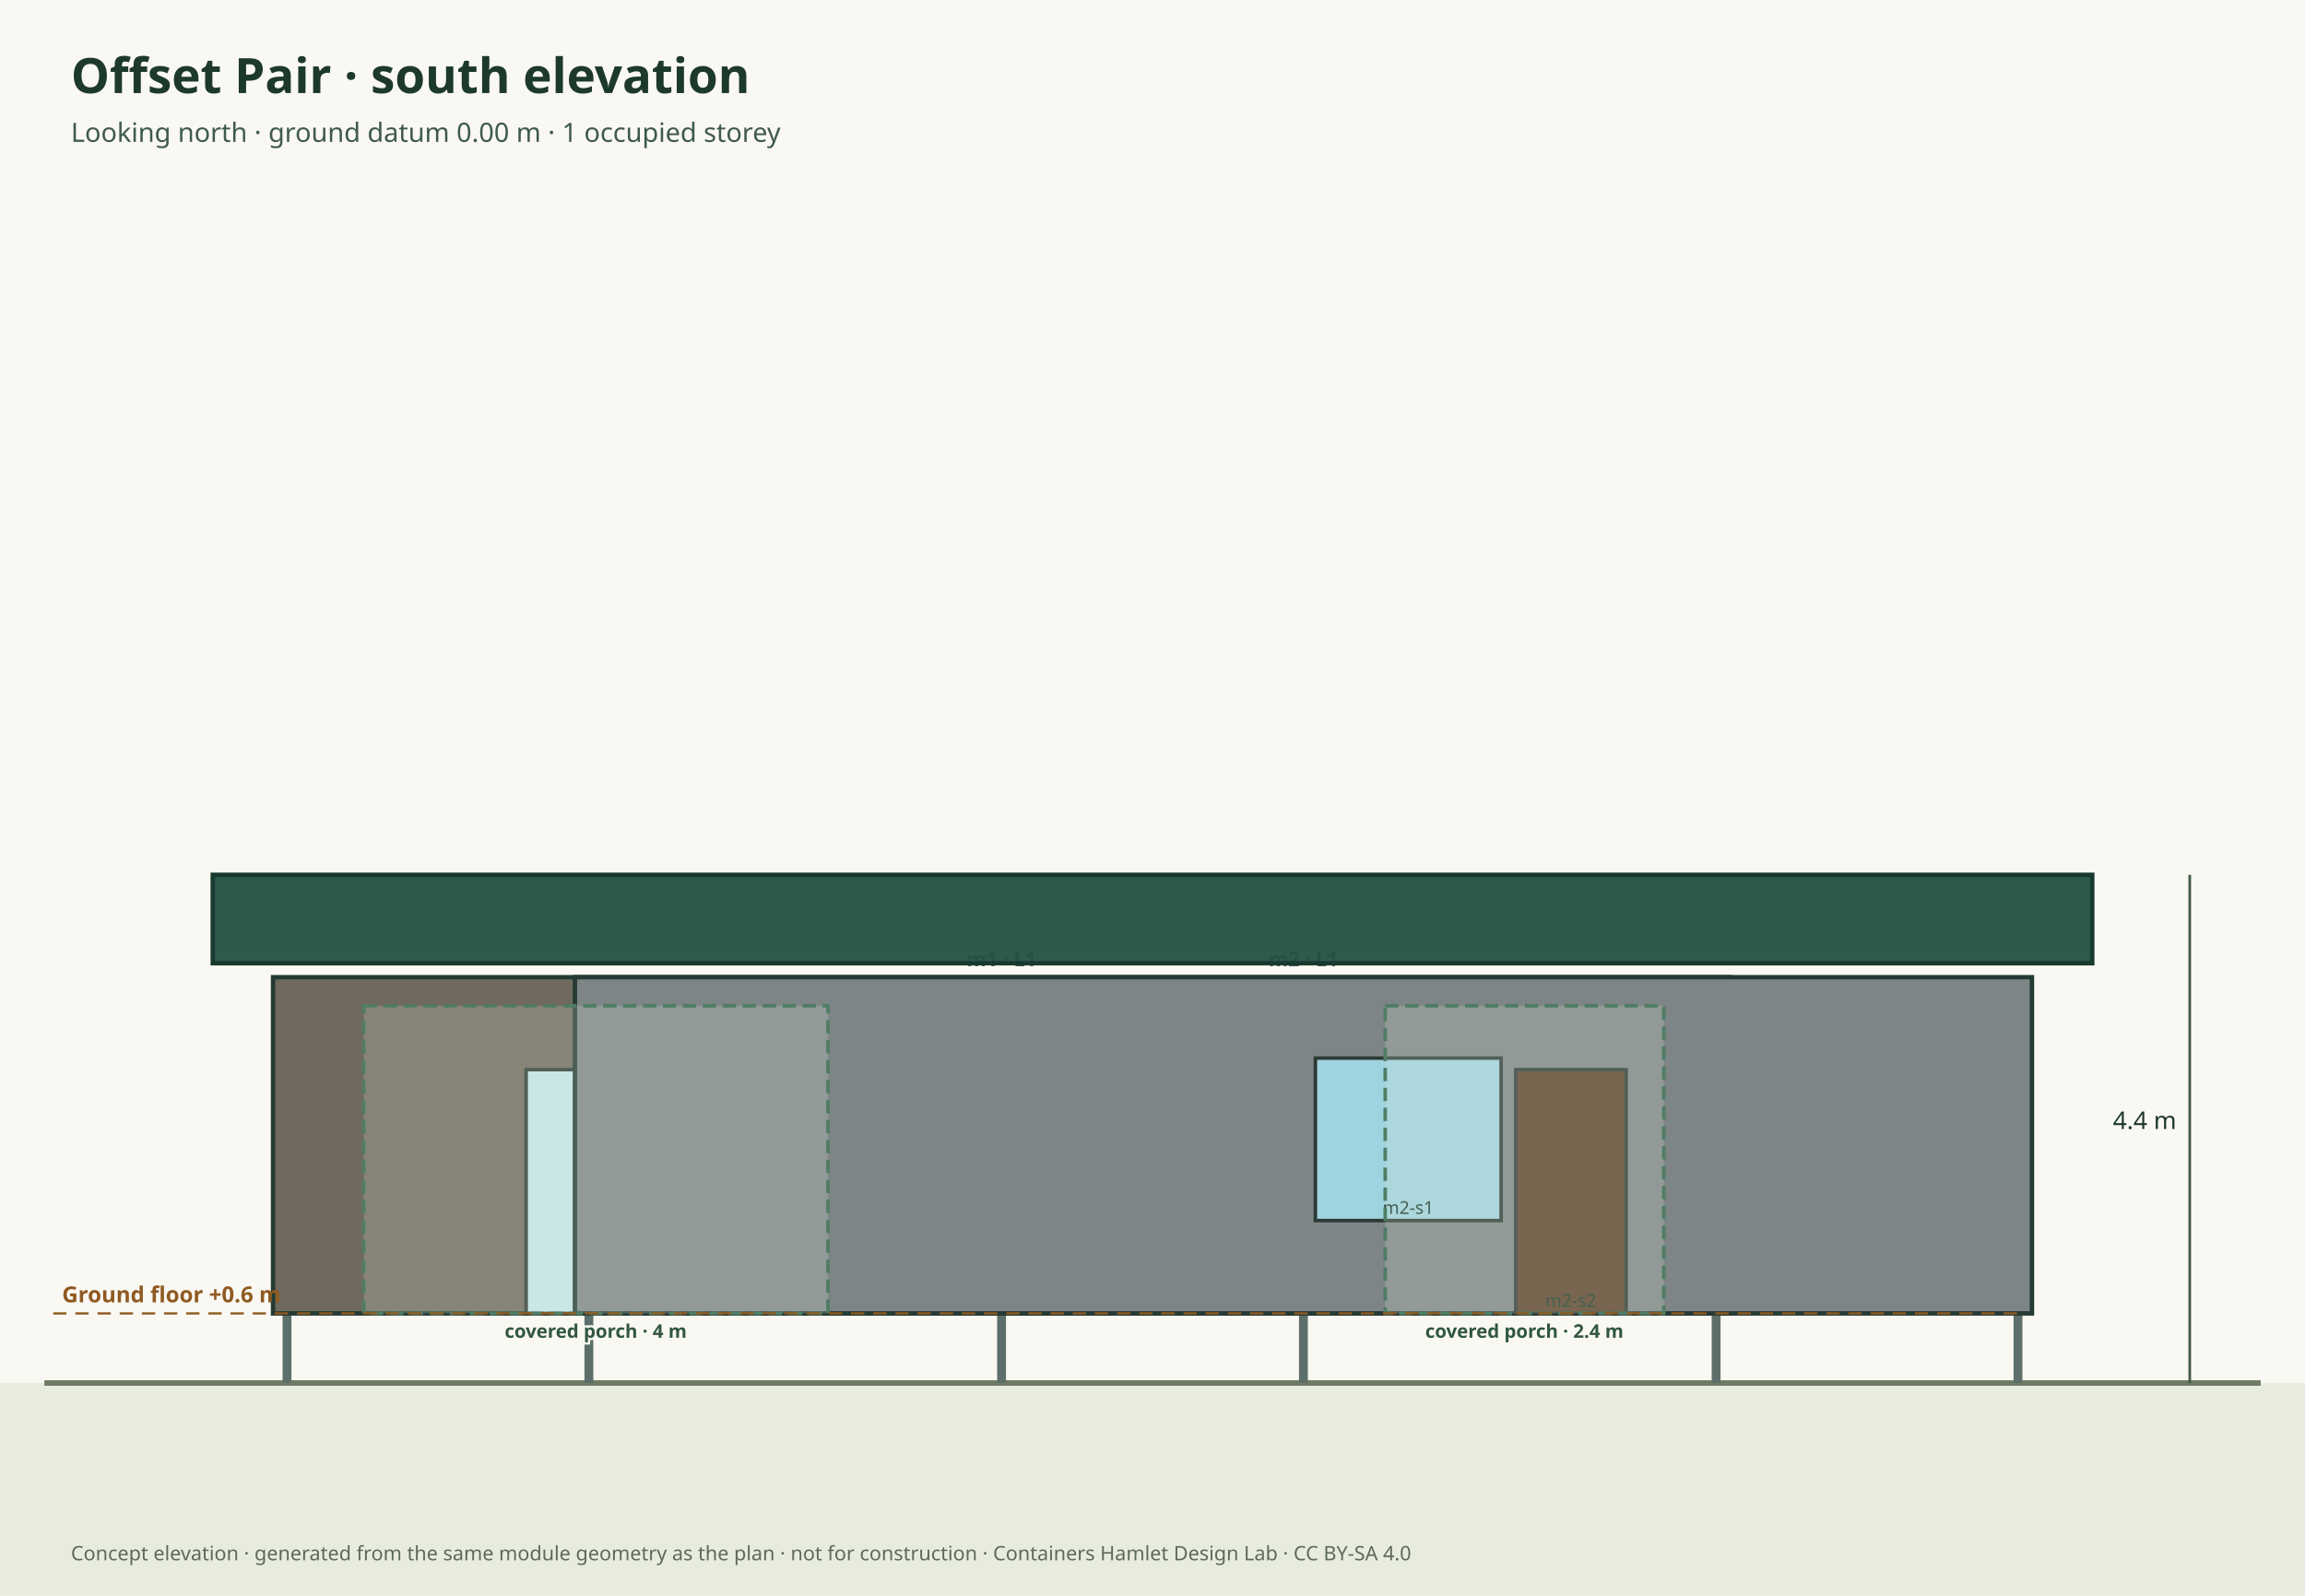
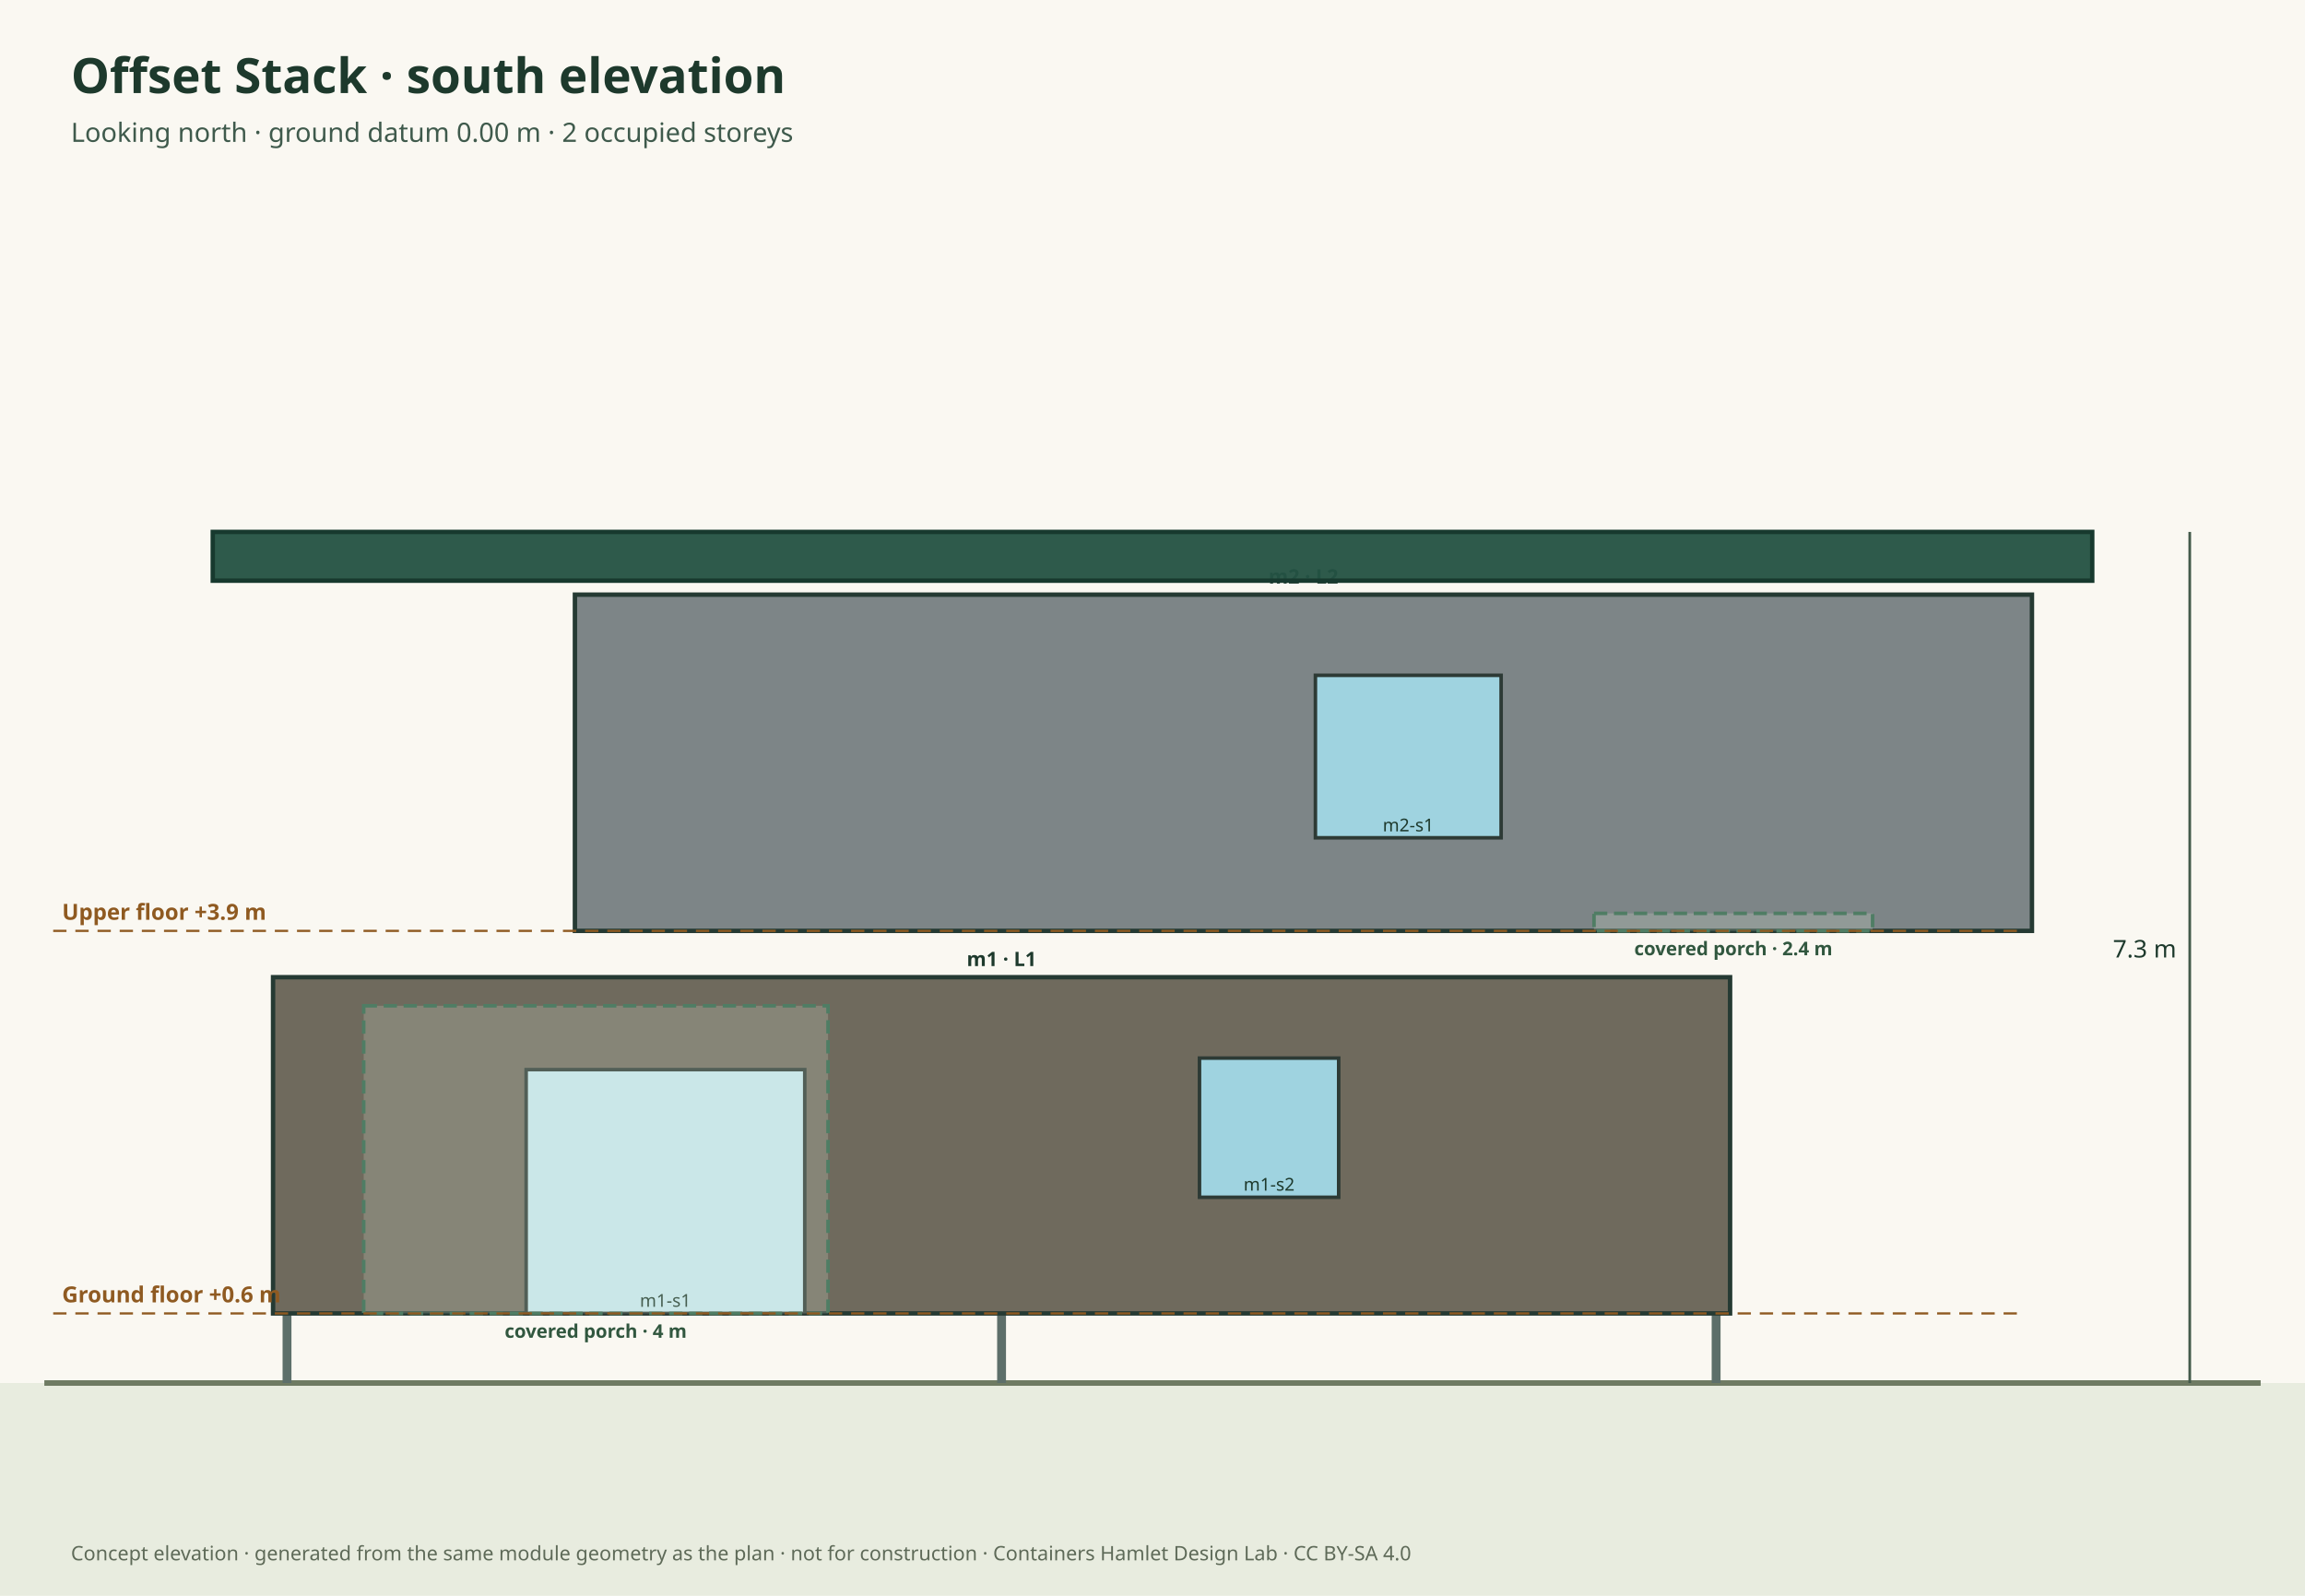
<svg xmlns="http://www.w3.org/2000/svg" viewBox="0 0 1040 720" role="img" aria-labelledby="concept-hamlet-offset-stack-elevation-south-t concept-hamlet-offset-stack-elevation-south-d">
  <rect width="1040" height="720" fill="#faf8f2" />
-   <text x="32" y="42" font-family="system-ui, sans-serif" font-size="22" font-weight="800" fill="#1d392c">Offset Pair · south elevation</text>
-   <text x="32" y="64" font-family="system-ui, sans-serif" font-size="12" fill="#3f5a4c">Looking north · ground datum 0.00 m · 1 occupied storey</text>
+   <text x="32" y="42" font-family="system-ui, sans-serif" font-size="22" font-weight="800" fill="#1d392c">Offset Stack · south elevation</text>
+   <text x="32" y="64" font-family="system-ui, sans-serif" font-size="12" fill="#3f5a4c">Looking north · ground datum 0.00 m · 2 occupied storeys</text>
  <rect x="0" y="624" width="1040" height="96" fill="#e8ecdf" />
  <line x1="20" y1="624" x2="1020" y2="624" stroke="#6f7b63" stroke-width="2.5" />
  <line x1="129.5" y1="624" x2="129.5" y2="592.6" stroke="#5d6f6a" stroke-width="4" />
  <line x1="451.9" y1="624" x2="451.9" y2="592.6" stroke="#5d6f6a" stroke-width="4" />
  <line x1="774.3" y1="624" x2="774.3" y2="592.6" stroke="#5d6f6a" stroke-width="4" />
-   <line x1="265.7" y1="624" x2="265.7" y2="592.6" stroke="#5d6f6a" stroke-width="4" />
-   <line x1="588.1" y1="624" x2="588.1" y2="592.6" stroke="#5d6f6a" stroke-width="4" />
-   <line x1="910.5" y1="624" x2="910.5" y2="592.6" stroke="#5d6f6a" stroke-width="4" />
  <rect x="123.2" y="440.9" width="657.4" height="151.7" fill="#6f6a5d" stroke="#253a33" stroke-width="2" />
  <text x="451.9" y="435.9" text-anchor="middle" font-family="system-ui, sans-serif" font-size="9" font-weight="800" fill="#1d392c" stroke="#faf8f2" stroke-width="2.2" paint-order="stroke">m1 · L1</text>
  <rect x="237.4" y="482.6" width="125.7" height="110" fill="#c6e8ee" stroke="#2d3a35" stroke-width="1.6" />
  <text x="300.2" y="589.6" text-anchor="middle" font-family="system-ui, sans-serif" font-size="8" fill="#1d392c">m1-s1</text>
  <rect x="541.2" y="477.4" width="62.8" height="62.8" fill="#9fd3e0" stroke="#2d3a35" stroke-width="1.6" />
  <text x="572.6" y="537.2" text-anchor="middle" font-family="system-ui, sans-serif" font-size="8" fill="#1d392c">m1-s2</text>
-   <rect x="259.4" y="440.9" width="657.4" height="151.7" fill="#7d8587" stroke="#253a33" stroke-width="2" />
-   <text x="588.1" y="435.9" text-anchor="middle" font-family="system-ui, sans-serif" font-size="9" font-weight="800" fill="#1d392c" stroke="#faf8f2" stroke-width="2.2" paint-order="stroke">m2 · L1</text>
-   <rect x="593.5" y="477.4" width="83.8" height="73.3" fill="#9fd3e0" stroke="#2d3a35" stroke-width="1.6" />
-   <text x="635.4" y="547.7" text-anchor="middle" font-family="system-ui, sans-serif" font-size="8" fill="#1d392c">m2-s1</text>
-   <rect x="683.9" y="482.6" width="49.8" height="110" fill="#5d432c" stroke="#2d3a35" stroke-width="1.6" />
-   <text x="708.7" y="589.6" text-anchor="middle" font-family="system-ui, sans-serif" font-size="8" fill="#1d392c">m2-s2</text>
+   <rect x="259.4" y="268.3" width="657.4" height="151.7" fill="#7d8587" stroke="#253a33" stroke-width="2" />
+   <text x="588.1" y="263.3" text-anchor="middle" font-family="system-ui, sans-serif" font-size="9" font-weight="800" fill="#1d392c" stroke="#faf8f2" stroke-width="2.2" paint-order="stroke">m2 · L2</text>
+   <rect x="593.5" y="304.7" width="83.8" height="73.3" fill="#9fd3e0" stroke="#2d3a35" stroke-width="1.6" />
+   <text x="635.4" y="375.1" text-anchor="middle" font-family="system-ui, sans-serif" font-size="8" fill="#1d392c">m2-s1</text>
  <rect x="164.1" y="453.8" width="209.5" height="138.8" fill="#d8e6d3" fill-opacity="0.22" stroke="#4f7d64" stroke-width="1.6" stroke-dasharray="6 3" />
  <text x="268.8" y="603.6" text-anchor="middle" font-family="system-ui, sans-serif" font-size="8.5" font-weight="700" fill="#31573f" stroke="#faf8f2" stroke-width="2" paint-order="stroke">covered porch · 4 m</text>
-   <rect x="625" y="453.8" width="125.7" height="138.8" fill="#d8e6d3" fill-opacity="0.22" stroke="#4f7d64" stroke-width="1.6" stroke-dasharray="6 3" />
-   <text x="687.8" y="603.6" text-anchor="middle" font-family="system-ui, sans-serif" font-size="8.5" font-weight="700" fill="#31573f" stroke="#faf8f2" stroke-width="2" paint-order="stroke">covered porch · 2.4 m</text>
-   <path d="M96 434.6L944 434.6L944 394.7L96 394.7Z" fill="#245244" fill-opacity="0.95" stroke="#17392e" stroke-width="2" />
+   <rect x="719.2" y="412.1" width="125.7" height="7.9" fill="#d8e6d3" fill-opacity="0.22" stroke="#4f7d64" stroke-width="1.6" stroke-dasharray="6 3" />
+   <text x="782.1" y="431" text-anchor="middle" font-family="system-ui, sans-serif" font-size="8.5" font-weight="700" fill="#31573f" stroke="#faf8f2" stroke-width="2" paint-order="stroke">covered porch · 2.4 m</text>
+   <path d="M96 262L944 262L944 240L96 240Z" fill="#245244" fill-opacity="0.95" stroke="#17392e" stroke-width="2" />
  <line x1="24" y1="592.6" x2="910" y2="592.6" stroke="#8f5a21" stroke-width="1" stroke-dasharray="6 4" />
  <text x="28" y="587.6" font-family="system-ui, sans-serif" font-size="10" font-weight="700" fill="#8f5a21">Ground floor +0.6 m</text>
-   <line x1="988" y1="624" x2="988" y2="394.7" stroke="#435a4a" stroke-width="1.2" />
-   <text x="982" y="509.4" text-anchor="end" font-family="system-ui, sans-serif" font-size="11" fill="#1d392c">4.4 m</text>
+   <line x1="24" y1="420" x2="910" y2="420" stroke="#8f5a21" stroke-width="1" stroke-dasharray="6 4" />
+   <text x="28" y="415" font-family="system-ui, sans-serif" font-size="10" font-weight="700" fill="#8f5a21">Upper floor +3.9 m</text>
+   <line x1="988" y1="624" x2="988" y2="240" stroke="#435a4a" stroke-width="1.2" />
+   <text x="982" y="432" text-anchor="end" font-family="system-ui, sans-serif" font-size="11" fill="#1d392c">7.3 m</text>
  <text x="32" y="704" font-family="system-ui, sans-serif" font-size="9" fill="#5e6a58">Concept elevation · generated from the same module geometry as the plan · not for construction · Containers Hamlet Design Lab · CC BY-SA 4.0</text>
</svg>
